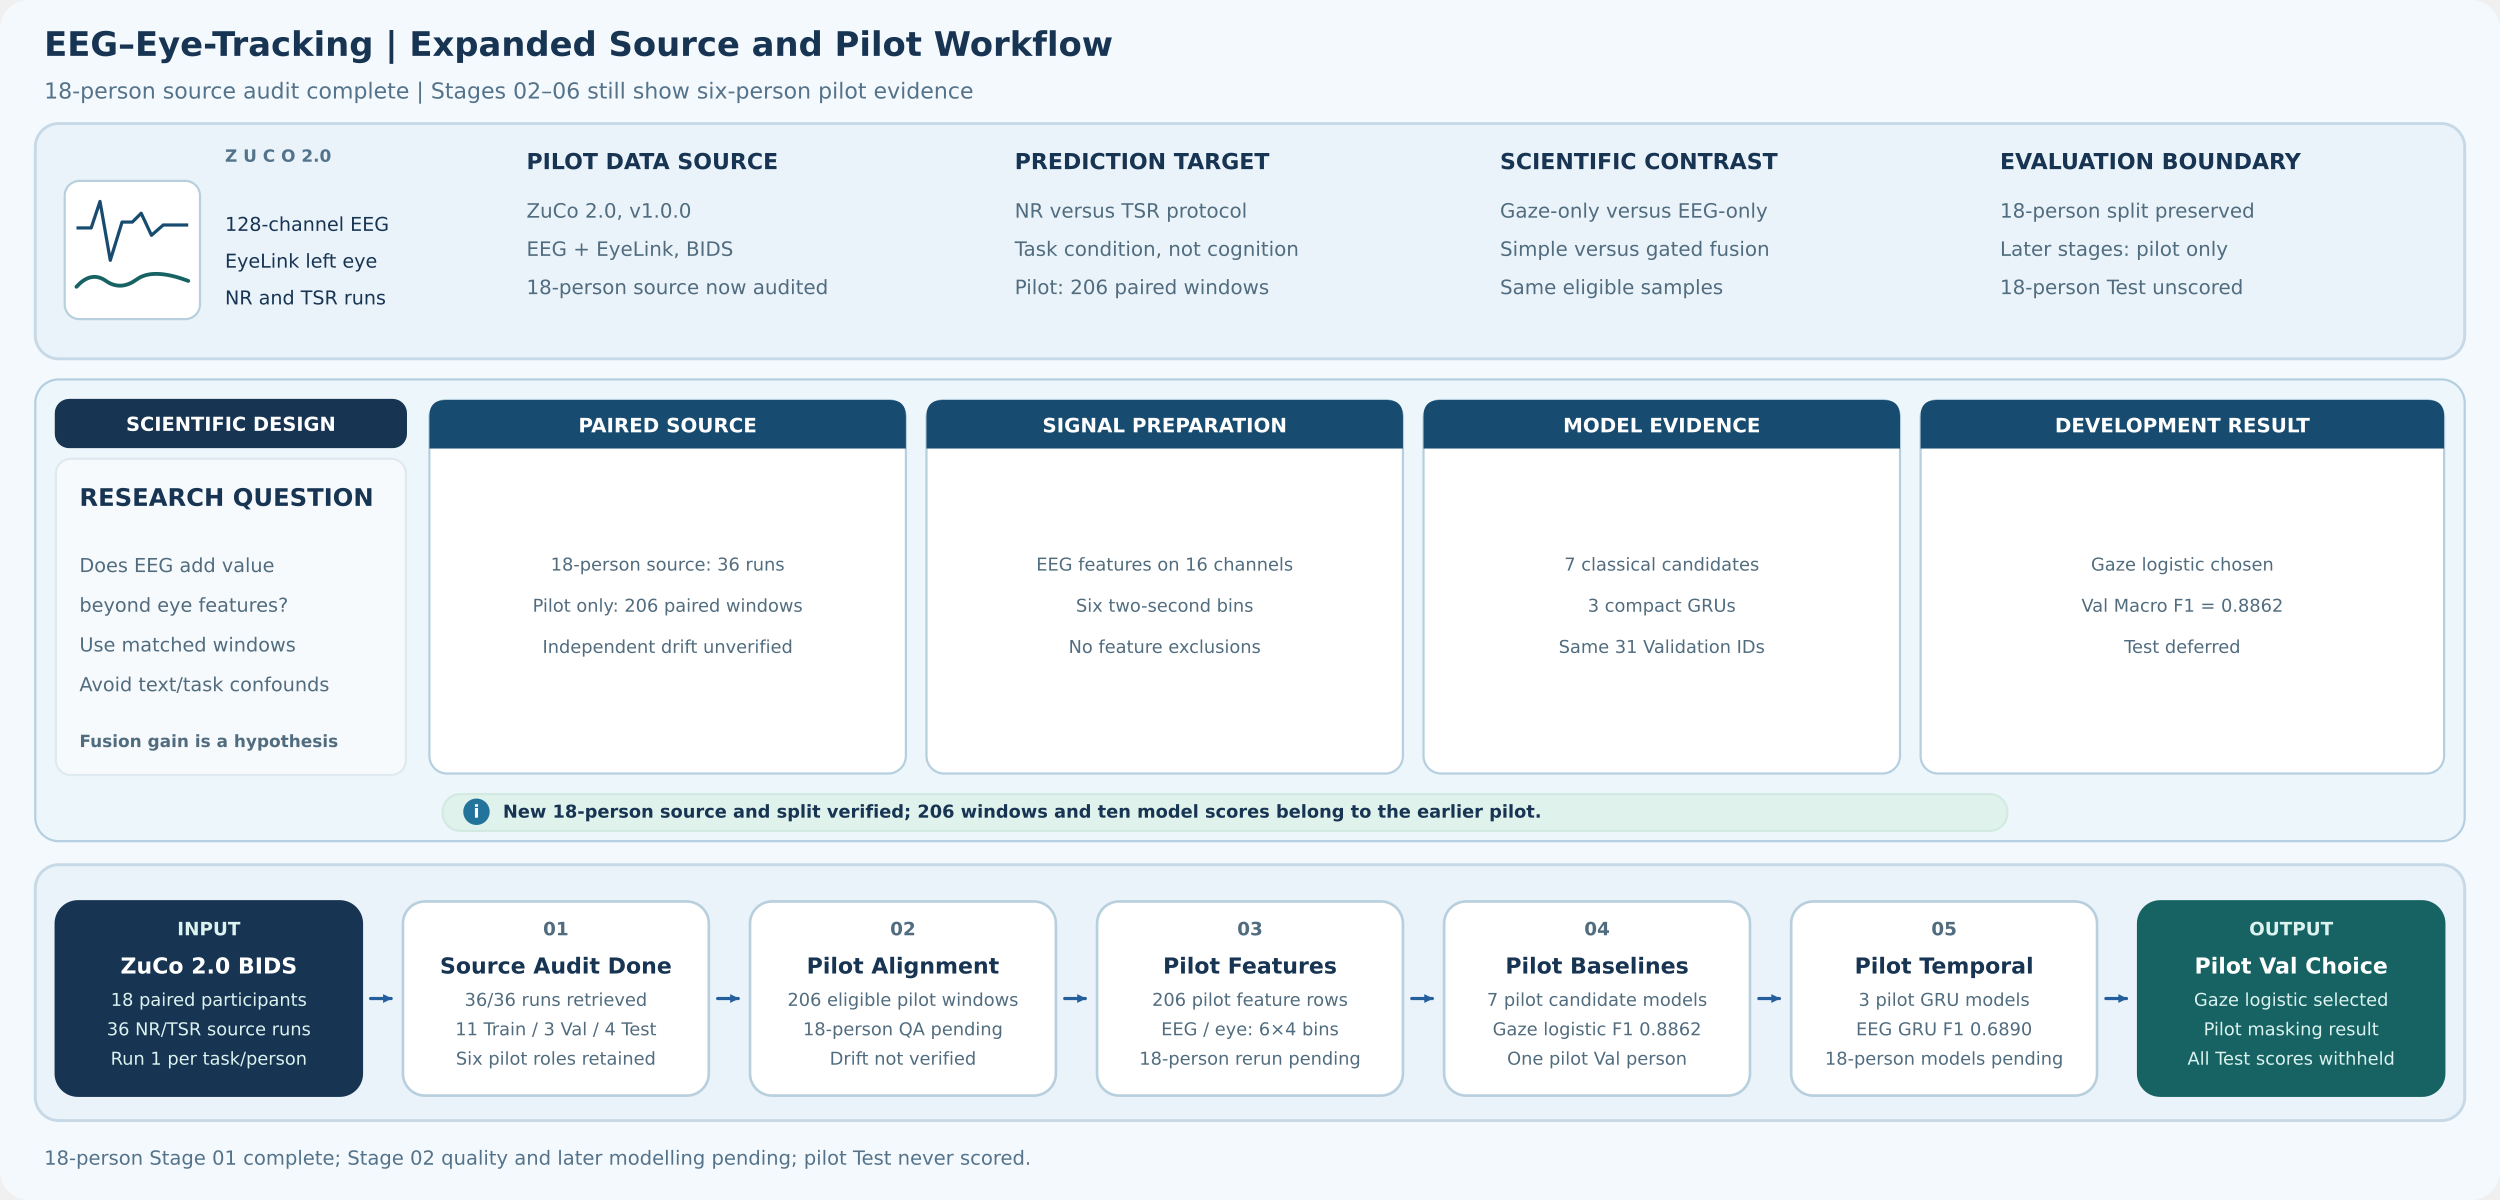
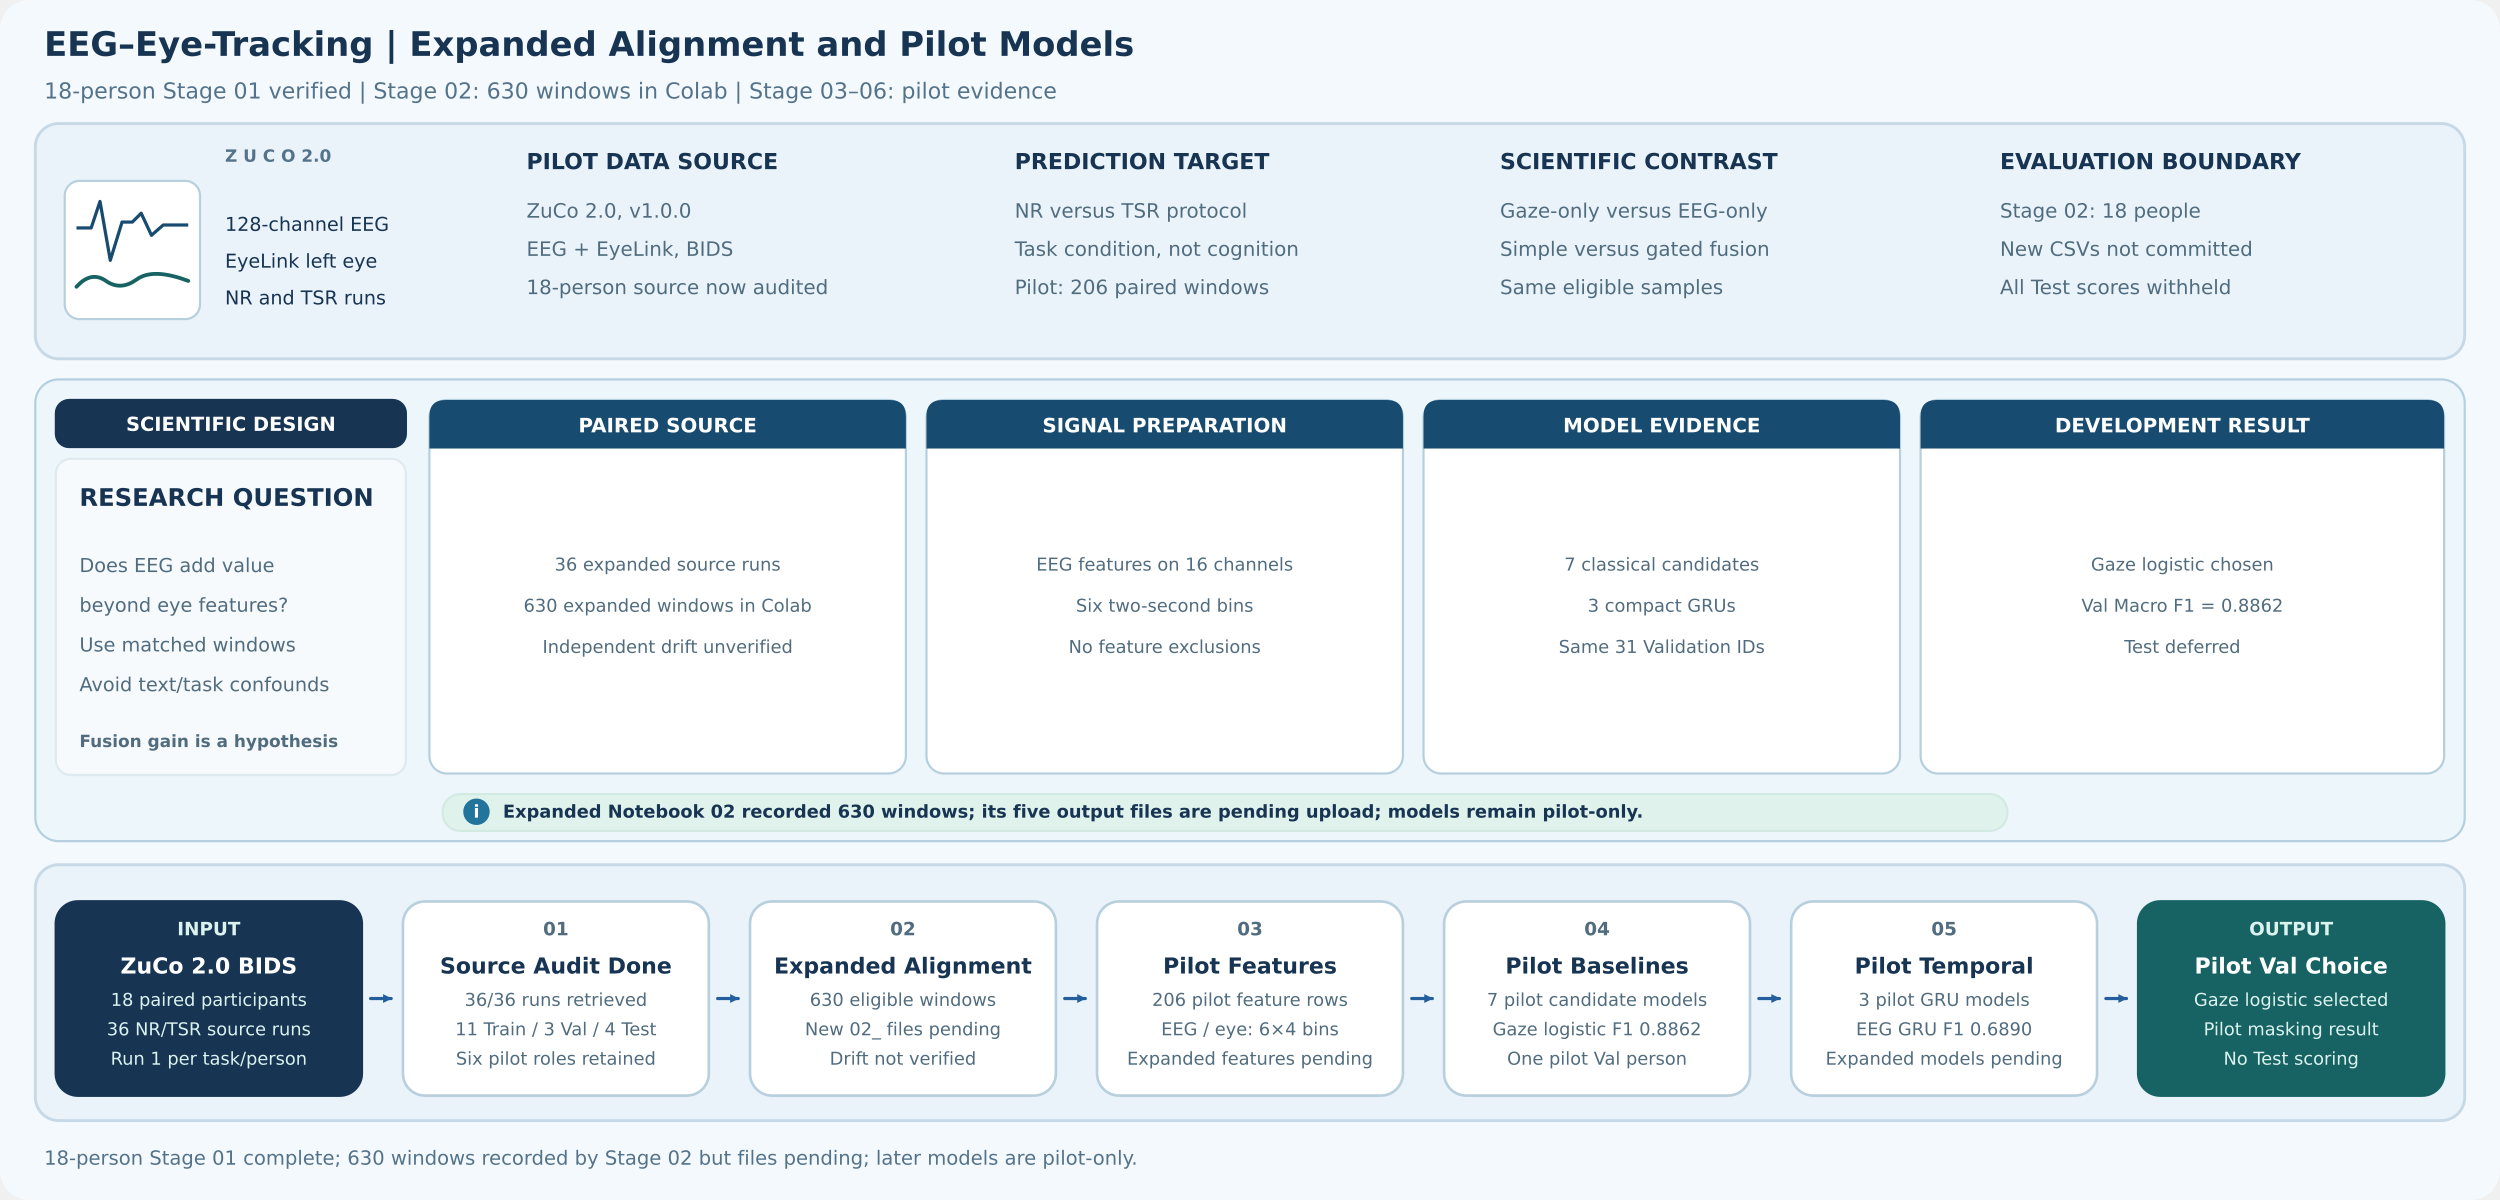
<svg xmlns="http://www.w3.org/2000/svg" width="1700" height="816" viewBox="0 0 1700 816" role="img" aria-labelledby="title desc">
  <defs>
    <marker id="arr" markerUnits="userSpaceOnUse" markerWidth="6" markerHeight="6" refX="5.5" refY="3" orient="auto">
      <path d="M0 0 L6 3 L0 6 Z" fill="#245E9D" />
    </marker>
    <style>text { font-family: DejaVu Sans, Arial, sans-serif; font-weight: 400; }
.figure-title { font-size:23px; font-weight:700; fill:#173453; }
.subtitle { font-size:15px; fill:#54738A; }
.source-heading { font-size:11.5px; font-weight:700; fill:#53738A; }
.source-label { font-size:13px; fill:#173453; }
.context-heading { font-size:15px; font-weight:700; fill:#173453; }
.context-body { font-size:13.5px; fill:#506C7E; }
.section-label { font-size:13.2px; font-weight:700; fill:#FFFFFF; }
.focus-heading { font-size:16.5px; font-weight:700; fill:#173453; }
.focus-body { font-size:13.1px; fill:#506C7E; }
.qualification { font-size:11.5px; font-weight:700; fill:#506C7E; }
.card-heading { font-size:13.5px; font-weight:700; fill:#FFFFFF; }
.card-body { font-size:12.1px; fill:#506C7E; }
.chart-label { font-size:11.8px; fill:#506C7E; }
.scientific-note { font-size:12.1px; font-weight:700; fill:#173453; }
.workflow-id { font-size:12.5px; font-weight:700; fill:#506C7E; }
.workflow-heading { font-size:15px; font-weight:700; fill:#173453; }
.workflow-body { font-size:12.1px; fill:#506C7E; }
.terminal-id { font-size:12.5px; font-weight:700; fill:#DBF2EF; }
.terminal-heading { font-size:15px; font-weight:700; fill:#FFFFFF; }
.terminal-body { font-size:12.1px; fill:#DBF2EF; }
.footer { font-size:13.3px; fill:#54738A; }
.info-mark { font-size:12px; font-weight:700; fill:#FFFFFF; }</style>
  </defs>
  <rect id="canvas" x="0" y="0" width="1700" height="816" rx="20" fill="#F4F9FD" />
  <g id="band-0-header">
-     <text id="text-001" x="30" y="38" class="figure-title" data-container="canvas">EEG–Eye-Tracking | Expanded Source and Pilot Workflow</text>
-     <text id="text-002" x="30" y="67" class="subtitle" data-container="canvas">18-person source audit complete | Stages 02–06 still show six-person pilot evidence</text>
+     <text id="text-001" x="30" y="38" class="figure-title" data-container="canvas">EEG–Eye-Tracking | Expanded Alignment and Pilot Models</text>
+     <text id="text-002" x="30" y="67" class="subtitle" data-container="canvas">18-person Stage 01 verified | Stage 02: 630 windows in Colab | Stage 03–06: pilot evidence</text>
  </g>
  <g id="band-1-context">
    <rect id="context-container" x="24" y="84" width="1652" height="160" rx="16" fill="#EAF3FA" stroke="#C7D9E6" stroke-width="2" />
    <g id="source-schematic" data-slot="replace-for-actual-data-source">
      <g id="paired-signal-icon">
        <rect x="44" y="123" width="92" height="94" rx="10" fill="#FFFFFF" stroke="#B8CFDE" stroke-width="1.5" />
        <path d="M52 155 L62 155 L68 137 L75 177 L83 151 L90 151 L96 145 L103 160 L111 153 L128 153" fill="none" stroke="#174B70" stroke-width="2.2" stroke-linejoin="round" />
        <path d="M52 195 Q62 184 72 191 T93 190 T128 191" fill="none" stroke="#176363" stroke-width="2.6" stroke-linecap="round" />
      </g>
      <text id="text-003" x="153" y="110" class="source-heading" data-container="context-container">Z U C O   2.0</text>
      <text id="text-004" x="153" y="157" class="source-label" data-container="context-container">128-channel EEG</text>
      <text id="text-005" x="153" y="182" class="source-label" data-container="context-container">EyeLink left eye</text>
      <text id="text-006" x="153" y="207" class="source-label" data-container="context-container">NR and TSR runs</text>
    </g>
    <g id="context-module-1">
      <text id="text-007" x="358" y="115" class="context-heading" data-container="context-container">PILOT DATA SOURCE</text>
      <text id="text-008" x="358" y="148" class="context-body" data-container="context-container">ZuCo 2.0, v1.0.0</text>
      <text id="text-009" x="358" y="174" class="context-body" data-container="context-container">EEG + EyeLink, BIDS</text>
      <text id="text-010" x="358" y="200" class="context-body" data-container="context-container">18-person source now audited</text>
    </g>
    <g id="context-module-2">
      <text id="text-011" x="690" y="115" class="context-heading" data-container="context-container">PREDICTION TARGET</text>
      <text id="text-012" x="690" y="148" class="context-body" data-container="context-container">NR versus TSR protocol</text>
      <text id="text-013" x="690" y="174" class="context-body" data-container="context-container">Task condition, not cognition</text>
      <text id="text-014" x="690" y="200" class="context-body" data-container="context-container">Pilot: 206 paired windows</text>
    </g>
    <g id="context-module-3">
      <text id="text-015" x="1020" y="115" class="context-heading" data-container="context-container">SCIENTIFIC CONTRAST</text>
      <text id="text-016" x="1020" y="148" class="context-body" data-container="context-container">Gaze-only versus EEG-only</text>
      <text id="text-017" x="1020" y="174" class="context-body" data-container="context-container">Simple versus gated fusion</text>
      <text id="text-018" x="1020" y="200" class="context-body" data-container="context-container">Same eligible samples</text>
    </g>
    <g id="context-module-4">
      <text id="text-019" x="1360" y="115" class="context-heading" data-container="context-container">EVALUATION BOUNDARY</text>
-       <text id="text-020" x="1360" y="148" class="context-body" data-container="context-container">18-person split preserved</text>
-       <text id="text-021" x="1360" y="174" class="context-body" data-container="context-container">Later stages: pilot only</text>
-       <text id="text-022" x="1360" y="200" class="context-body" data-container="context-container">18-person Test unscored</text>
+       <text id="text-020" x="1360" y="148" class="context-body" data-container="context-container">Stage 02: 18 people</text>
+       <text id="text-021" x="1360" y="174" class="context-body" data-container="context-container">New CSVs not committed</text>
+       <text id="text-022" x="1360" y="200" class="context-body" data-container="context-container">All Test scores withheld</text>
    </g>
  </g>
  <g id="band-2-analysis">
    <rect id="analysis-container" x="24" y="258" width="1652" height="314" rx="16" fill="#EDF6FB" stroke="#B4CFE0" stroke-width="1.5" />
    <g id="analysis-focus">
      <rect id="section-label-box" x="38" y="272" width="238" height="32" rx="9" fill="#173453" stroke="#173453" stroke-width="1.5" />
      <text id="text-023" x="157" y="293" class="section-label" text-anchor="middle" data-container="section-label-box">SCIENTIFIC DESIGN</text>
      <rect id="focus-card" x="38" y="312" width="238" height="215" rx="10" fill="#F7FAFD" stroke="#DFEAF0" stroke-width="1.5" />
      <text id="text-024" x="54" y="344" class="focus-heading" data-container="focus-card">RESEARCH QUESTION</text>
      <text id="text-025" x="54" y="389" class="focus-body" data-container="focus-card">Does EEG add value</text>
      <text id="text-026" x="54" y="416" class="focus-body" data-container="focus-card">beyond eye features?</text>
      <text id="text-027" x="54" y="443" class="focus-body" data-container="focus-card">Use matched windows</text>
      <text id="text-028" x="54" y="470" class="focus-body" data-container="focus-card">Avoid text/task confounds</text>
      <text id="text-029" x="54" y="508" class="qualification" data-container="focus-card">Fusion gain is a hypothesis</text>
    </g>
    <g id="evidence-panel-1">
      <rect id="evidence-card-1" x="292" y="272" width="324" height="254" rx="12" fill="#FFFFFF" stroke="#B6CFDE" stroke-width="1.5" />
      <path id="evidence-header-1" d="M303 272 H605 Q616 272 616 283 V305 H292 V283 Q292 272 303 272 Z" fill="#174B70" />
      <text id="text-030" x="454.0" y="294" class="card-heading" text-anchor="middle" data-container="evidence-card-1">PAIRED SOURCE</text>
      <g id="evidence-content-1" data-slot="scientific-content">
-         <text id="text-031" x="454.0" y="388" class="card-body" text-anchor="middle" data-container="evidence-card-1">18-person source: 36 runs</text>
-         <text id="text-032" x="454.0" y="416" class="card-body" text-anchor="middle" data-container="evidence-card-1">Pilot only: 206 paired windows</text>
+         <text id="text-031" x="454.0" y="388" class="card-body" text-anchor="middle" data-container="evidence-card-1">36 expanded source runs</text>
+         <text id="text-032" x="454.0" y="416" class="card-body" text-anchor="middle" data-container="evidence-card-1">630 expanded windows in Colab</text>
        <text id="text-033" x="454.0" y="444" class="card-body" text-anchor="middle" data-container="evidence-card-1">Independent drift unverified</text>
      </g>
    </g>
    <g id="evidence-panel-2">
      <rect id="evidence-card-2" x="630" y="272" width="324" height="254" rx="12" fill="#FFFFFF" stroke="#B6CFDE" stroke-width="1.5" />
      <path id="evidence-header-2" d="M641 272 H943 Q954 272 954 283 V305 H630 V283 Q630 272 641 272 Z" fill="#174B70" />
      <text id="text-034" x="792.0" y="294" class="card-heading" text-anchor="middle" data-container="evidence-card-2">SIGNAL PREPARATION</text>
      <g id="evidence-content-2" data-slot="scientific-content">
        <text id="text-035" x="792.0" y="388" class="card-body" text-anchor="middle" data-container="evidence-card-2">EEG features on 16 channels</text>
        <text id="text-036" x="792.0" y="416" class="card-body" text-anchor="middle" data-container="evidence-card-2">Six two-second bins</text>
        <text id="text-037" x="792.0" y="444" class="card-body" text-anchor="middle" data-container="evidence-card-2">No feature exclusions</text>
      </g>
    </g>
    <g id="evidence-panel-3">
      <rect id="evidence-card-3" x="968" y="272" width="324" height="254" rx="12" fill="#FFFFFF" stroke="#B6CFDE" stroke-width="1.5" />
      <path id="evidence-header-3" d="M979 272 H1281 Q1292 272 1292 283 V305 H968 V283 Q968 272 979 272 Z" fill="#174B70" />
      <text id="text-038" x="1130.0" y="294" class="card-heading" text-anchor="middle" data-container="evidence-card-3">MODEL EVIDENCE</text>
      <g id="evidence-content-3" data-slot="scientific-content">
        <text id="text-039" x="1130.0" y="388" class="card-body" text-anchor="middle" data-container="evidence-card-3">7 classical candidates</text>
        <text id="text-040" x="1130.0" y="416" class="card-body" text-anchor="middle" data-container="evidence-card-3">3 compact GRUs</text>
        <text id="text-041" x="1130.0" y="444" class="card-body" text-anchor="middle" data-container="evidence-card-3">Same 31 Validation IDs</text>
      </g>
    </g>
    <g id="evidence-panel-4">
      <rect id="evidence-card-4" x="1306" y="272" width="356" height="254" rx="12" fill="#FFFFFF" stroke="#B6CFDE" stroke-width="1.5" />
      <path id="evidence-header-4" d="M1317 272 H1651 Q1662 272 1662 283 V305 H1306 V283 Q1306 272 1317 272 Z" fill="#174B70" />
      <text id="text-042" x="1484.0" y="294" class="card-heading" text-anchor="middle" data-container="evidence-card-4">DEVELOPMENT RESULT</text>
      <g id="evidence-content-4" data-slot="scientific-content">
        <text id="text-043" x="1484.0" y="388" class="card-body" text-anchor="middle" data-container="evidence-card-4">Gaze logistic chosen</text>
        <text id="text-044" x="1484.0" y="416" class="card-body" text-anchor="middle" data-container="evidence-card-4">Val Macro F1 = 0.8862</text>
        <text id="text-045" x="1484.0" y="444" class="card-body" text-anchor="middle" data-container="evidence-card-4">Test deferred</text>
      </g>
    </g>
    <g id="optional-scientific-note" data-optional="true">
      <rect id="note-strip" x="301" y="540" width="1064" height="25" rx="12" fill="#E0F2EC" stroke="#D3EAE2" stroke-width="1.5" />
      <circle cx="324" cy="552" r="9" fill="#23749A" />
      <text id="text-046" x="324" y="556" class="info-mark" text-anchor="middle">i</text>
-       <text id="text-047" x="342" y="556" class="scientific-note" data-container="note-strip">New 18-person source and split verified; 206 windows and ten model scores belong to the earlier pilot.</text>
+       <text id="text-047" x="342" y="556" class="scientific-note" data-container="note-strip">Expanded Notebook 02 recorded 630 windows; its five output files are pending upload; models remain pilot-only.</text>
    </g>
  </g>
  <g id="band-3-workflow">
    <rect id="workflow-container" x="24" y="588" width="1652" height="174" rx="16" fill="#EAF3FA" stroke="#C7D9E6" stroke-width="2" />
    <g id="workflow-input">
      <rect id="workflow-node-0" x="38" y="613" width="208" height="132" rx="15" fill="#173453" stroke="#173453" stroke-width="1.8" />
      <text id="text-048" x="142" y="636" class="terminal-id" text-anchor="middle" data-container="workflow-node-0">INPUT</text>
      <text id="text-049" x="142" y="662" class="terminal-heading" text-anchor="middle" data-container="workflow-node-0">ZuCo 2.0 BIDS</text>
      <text id="text-050" x="142" y="684" class="terminal-body" text-anchor="middle" data-container="workflow-node-0">18 paired participants</text>
      <text id="text-051" x="142" y="704" class="terminal-body" text-anchor="middle" data-container="workflow-node-0">36 NR/TSR source runs</text>
      <text id="text-052" x="142" y="724" class="terminal-body" text-anchor="middle" data-container="workflow-node-0">Run 1 per task/person</text>
    </g>
    <path id="workflow-connector-0" d="M252 679 H266" fill="none" stroke="#245E9D" stroke-width="2.2" stroke-linecap="round" marker-end="url(#arr)" />
    <g id="workflow-process-1">
      <rect id="workflow-node-1" x="274" y="613" width="208" height="132" rx="15" fill="#FFFFFF" stroke="#B8CFDE" stroke-width="1.8" />
      <text id="text-053" x="378" y="636" class="workflow-id" text-anchor="middle" data-container="workflow-node-1">01</text>
      <text id="text-054" x="378" y="662" class="workflow-heading" text-anchor="middle" data-container="workflow-node-1">Source Audit Done</text>
      <text id="text-055" x="378" y="684" class="workflow-body" text-anchor="middle" data-container="workflow-node-1">36/36 runs retrieved</text>
      <text id="text-056" x="378" y="704" class="workflow-body" text-anchor="middle" data-container="workflow-node-1">11 Train / 3 Val / 4 Test</text>
      <text id="text-057" x="378" y="724" class="workflow-body" text-anchor="middle" data-container="workflow-node-1">Six pilot roles retained</text>
    </g>
    <path id="workflow-connector-1" d="M488 679 H502" fill="none" stroke="#245E9D" stroke-width="2.2" stroke-linecap="round" marker-end="url(#arr)" />
    <g id="workflow-process-2">
      <rect id="workflow-node-2" x="510" y="613" width="208" height="132" rx="15" fill="#FFFFFF" stroke="#B8CFDE" stroke-width="1.8" />
      <text id="text-058" x="614" y="636" class="workflow-id" text-anchor="middle" data-container="workflow-node-2">02</text>
-       <text id="text-059" x="614" y="662" class="workflow-heading" text-anchor="middle" data-container="workflow-node-2">Pilot Alignment</text>
-       <text id="text-060" x="614" y="684" class="workflow-body" text-anchor="middle" data-container="workflow-node-2">206 eligible pilot windows</text>
-       <text id="text-061" x="614" y="704" class="workflow-body" text-anchor="middle" data-container="workflow-node-2">18-person QA pending</text>
+       <text id="text-059" x="614" y="662" class="workflow-heading" text-anchor="middle" data-container="workflow-node-2">Expanded Alignment</text>
+       <text id="text-060" x="614" y="684" class="workflow-body" text-anchor="middle" data-container="workflow-node-2">630 eligible windows</text>
+       <text id="text-061" x="614" y="704" class="workflow-body" text-anchor="middle" data-container="workflow-node-2">New 02_ files pending</text>
      <text id="text-062" x="614" y="724" class="workflow-body" text-anchor="middle" data-container="workflow-node-2">Drift not verified</text>
    </g>
    <path id="workflow-connector-2" d="M724 679 H738" fill="none" stroke="#245E9D" stroke-width="2.2" stroke-linecap="round" marker-end="url(#arr)" />
    <g id="workflow-process-3">
      <rect id="workflow-node-3" x="746" y="613" width="208" height="132" rx="15" fill="#FFFFFF" stroke="#B8CFDE" stroke-width="1.8" />
      <text id="text-063" x="850" y="636" class="workflow-id" text-anchor="middle" data-container="workflow-node-3">03</text>
      <text id="text-064" x="850" y="662" class="workflow-heading" text-anchor="middle" data-container="workflow-node-3">Pilot Features</text>
      <text id="text-065" x="850" y="684" class="workflow-body" text-anchor="middle" data-container="workflow-node-3">206 pilot feature rows</text>
      <text id="text-066" x="850" y="704" class="workflow-body" text-anchor="middle" data-container="workflow-node-3">EEG / eye: 6×4 bins</text>
-       <text id="text-067" x="850" y="724" class="workflow-body" text-anchor="middle" data-container="workflow-node-3">18-person rerun pending</text>
+       <text id="text-067" x="850" y="724" class="workflow-body" text-anchor="middle" data-container="workflow-node-3">Expanded features pending</text>
    </g>
    <path id="workflow-connector-3" d="M960 679 H974" fill="none" stroke="#245E9D" stroke-width="2.2" stroke-linecap="round" marker-end="url(#arr)" />
    <g id="workflow-process-4">
      <rect id="workflow-node-4" x="982" y="613" width="208" height="132" rx="15" fill="#FFFFFF" stroke="#B8CFDE" stroke-width="1.8" />
      <text id="text-068" x="1086" y="636" class="workflow-id" text-anchor="middle" data-container="workflow-node-4">04</text>
      <text id="text-069" x="1086" y="662" class="workflow-heading" text-anchor="middle" data-container="workflow-node-4">Pilot Baselines</text>
      <text id="text-070" x="1086" y="684" class="workflow-body" text-anchor="middle" data-container="workflow-node-4">7 pilot candidate models</text>
      <text id="text-071" x="1086" y="704" class="workflow-body" text-anchor="middle" data-container="workflow-node-4">Gaze logistic F1 0.8862</text>
      <text id="text-072" x="1086" y="724" class="workflow-body" text-anchor="middle" data-container="workflow-node-4">One pilot Val person</text>
    </g>
    <path id="workflow-connector-4" d="M1196 679 H1210" fill="none" stroke="#245E9D" stroke-width="2.2" stroke-linecap="round" marker-end="url(#arr)" />
    <g id="workflow-process-5">
      <rect id="workflow-node-5" x="1218" y="613" width="208" height="132" rx="15" fill="#FFFFFF" stroke="#B8CFDE" stroke-width="1.8" />
      <text id="text-073" x="1322" y="636" class="workflow-id" text-anchor="middle" data-container="workflow-node-5">05</text>
      <text id="text-074" x="1322" y="662" class="workflow-heading" text-anchor="middle" data-container="workflow-node-5">Pilot Temporal</text>
      <text id="text-075" x="1322" y="684" class="workflow-body" text-anchor="middle" data-container="workflow-node-5">3 pilot GRU models</text>
      <text id="text-076" x="1322" y="704" class="workflow-body" text-anchor="middle" data-container="workflow-node-5">EEG GRU F1 0.6890</text>
-       <text id="text-077" x="1322" y="724" class="workflow-body" text-anchor="middle" data-container="workflow-node-5">18-person models pending</text>
+       <text id="text-077" x="1322" y="724" class="workflow-body" text-anchor="middle" data-container="workflow-node-5">Expanded models pending</text>
    </g>
    <path id="workflow-connector-5" d="M1432 679 H1446" fill="none" stroke="#245E9D" stroke-width="2.2" stroke-linecap="round" marker-end="url(#arr)" />
    <g id="workflow-output">
      <rect id="workflow-node-6" x="1454" y="613" width="208" height="132" rx="15" fill="#176363" stroke="#176363" stroke-width="1.8" />
      <text id="text-078" x="1558" y="636" class="terminal-id" text-anchor="middle" data-container="workflow-node-6">OUTPUT</text>
      <text id="text-079" x="1558" y="662" class="terminal-heading" text-anchor="middle" data-container="workflow-node-6">Pilot Val Choice</text>
      <text id="text-080" x="1558" y="684" class="terminal-body" text-anchor="middle" data-container="workflow-node-6">Gaze logistic selected</text>
      <text id="text-081" x="1558" y="704" class="terminal-body" text-anchor="middle" data-container="workflow-node-6">Pilot masking result</text>
-       <text id="text-082" x="1558" y="724" class="terminal-body" text-anchor="middle" data-container="workflow-node-6">All Test scores withheld</text>
+       <text id="text-082" x="1558" y="724" class="terminal-body" text-anchor="middle" data-container="workflow-node-6">No Test scoring</text>
    </g>
  </g>
  <g id="band-4-summary">
-     <text id="text-083" x="30" y="792" class="footer" data-container="canvas">18-person Stage 01 complete; Stage 02 quality and later modelling pending; pilot Test never scored.</text>
+     <text id="text-083" x="30" y="792" class="footer" data-container="canvas">18-person Stage 01 complete; 630 windows recorded by Stage 02 but files pending; later models are pilot-only.</text>
  </g>
</svg>
